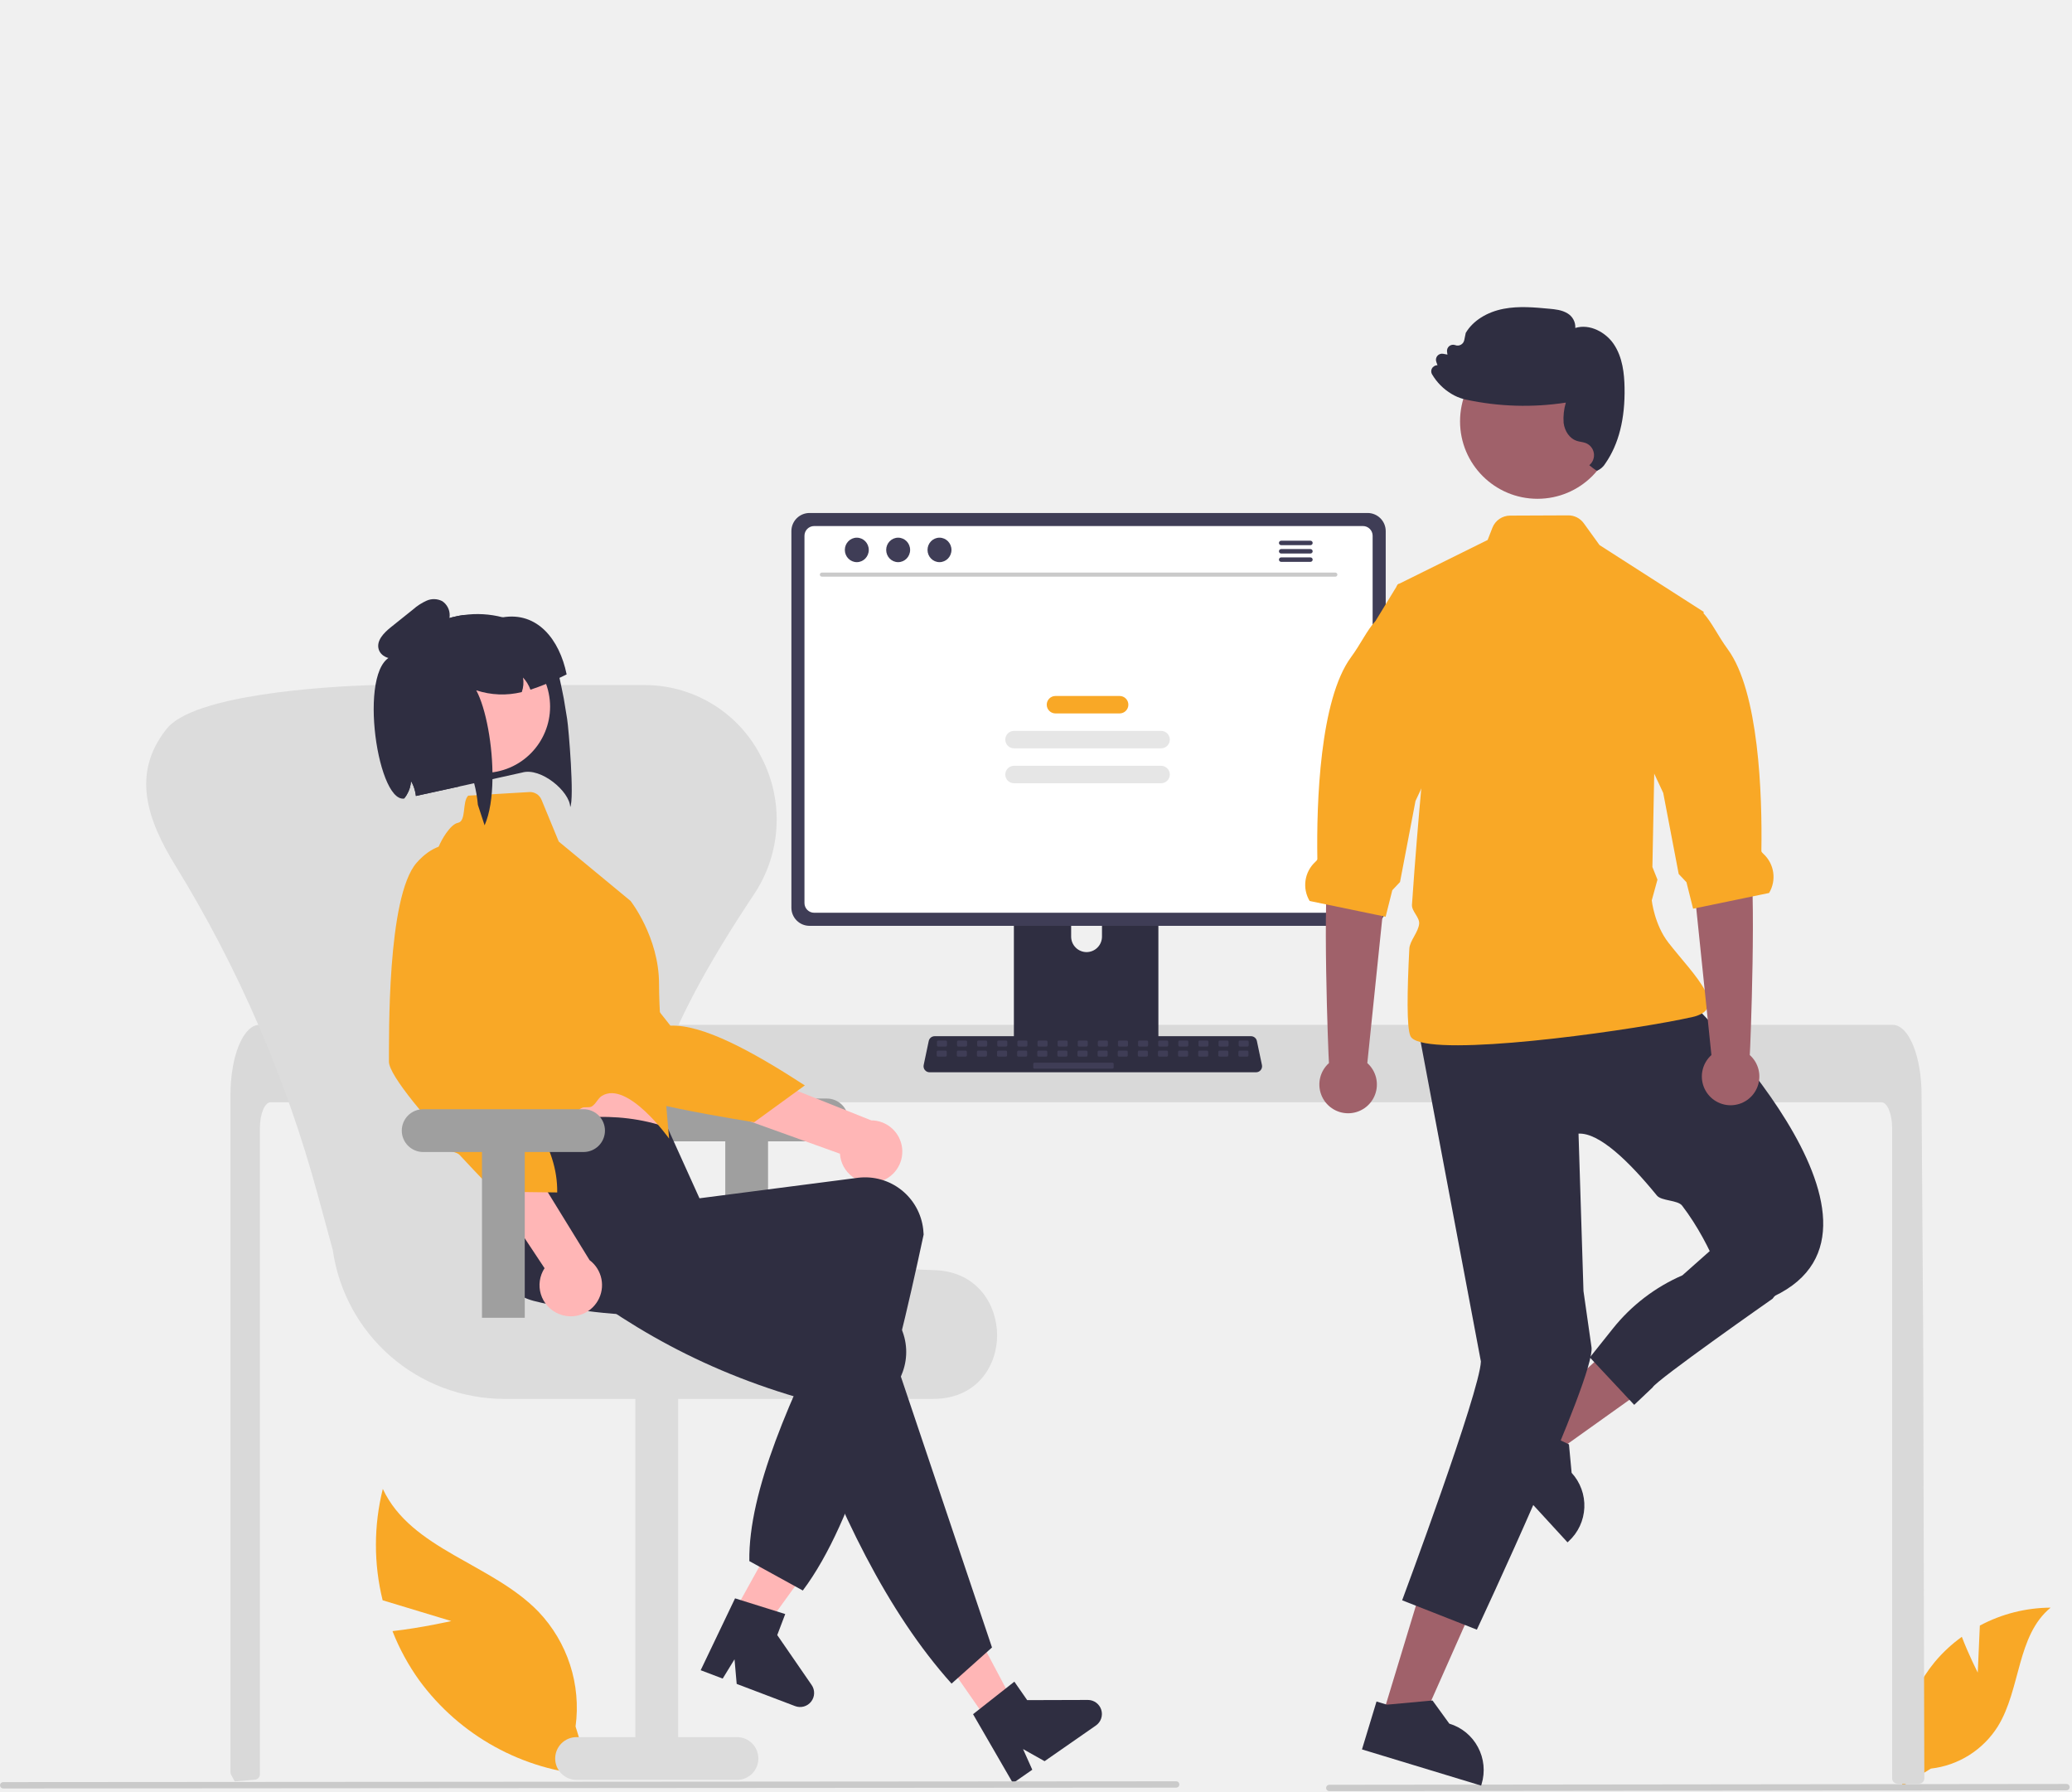
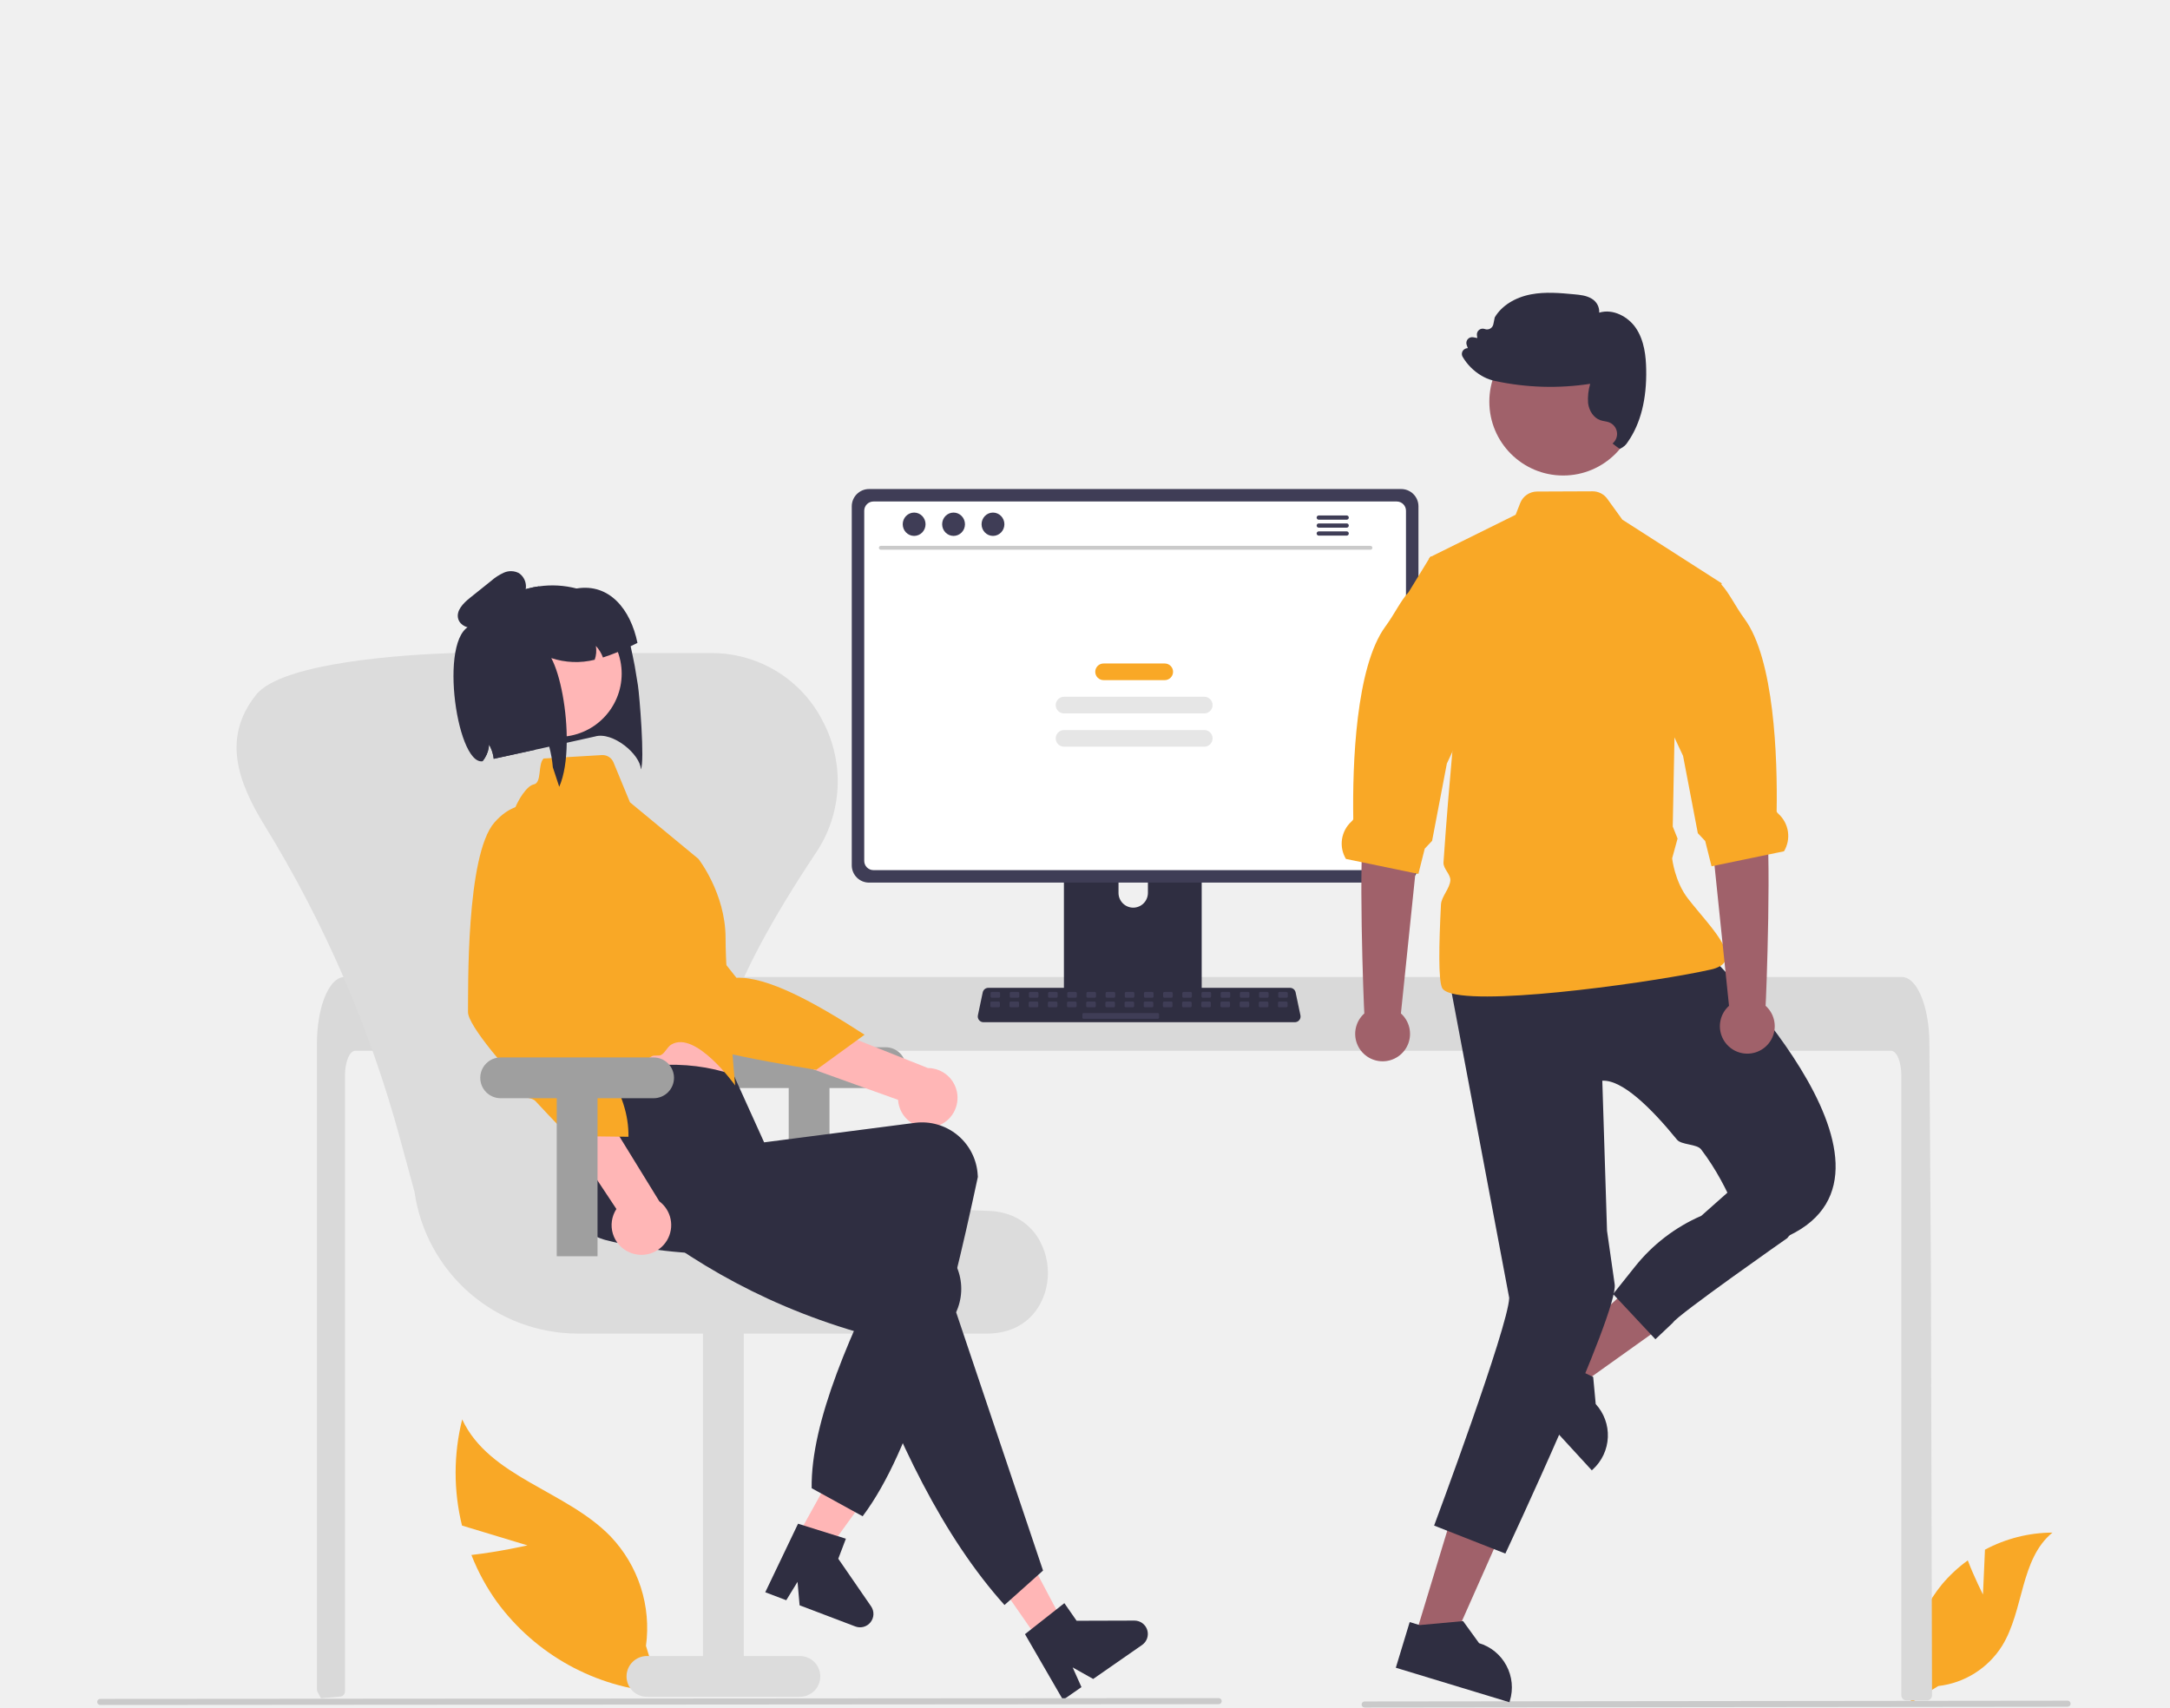
- <svg xmlns="http://www.w3.org/2000/svg" width="775" height="670" viewBox="0 0 775 670" fill="none">
+ <svg xmlns="http://www.w3.org/2000/svg" id="size" width="775px" height="610px" viewBox="0 0 775 670" fill="none">
  <g id="contact-image 1" clip-path="url(#clip0_2_2)">
-     <path id="Vector" d="M739.75 625.549L740.531 607.973C748.68 603.617 757.769 601.317 767.009 601.271C754.292 611.667 755.881 631.709 747.26 645.69C744.537 650.03 740.873 653.702 736.539 656.433C732.205 659.164 727.311 660.885 722.221 661.469L711.58 667.984C710.119 659.844 710.441 651.483 712.523 643.479C714.605 635.475 718.398 628.018 723.639 621.62C726.615 618.061 730.028 614.89 733.796 612.183C736.345 618.903 739.75 625.549 739.75 625.549Z" fill="#F9A826" />
-     <path id="Vector_2" d="M168.799 606.289L143.119 598.514C139.751 584.831 139.774 570.532 143.186 556.86C153.761 579.569 183.978 584.769 201.393 602.776C206.781 608.434 210.827 615.232 213.231 622.666C215.636 630.1 216.336 637.98 215.281 645.722L220.902 663.903C208.321 662.995 196.087 659.37 185.043 653.279C173.998 647.187 164.405 638.774 156.925 628.618C152.785 622.879 149.384 616.642 146.803 610.053C157.695 608.818 168.799 606.289 168.799 606.289Z" fill="#F9A826" />
+     <path id="leaf1" d="M739.75 625.549L740.531 607.973C748.68 603.617 757.769 601.317 767.009 601.271C754.292 611.667 755.881 631.709 747.26 645.69C744.537 650.03 740.873 653.702 736.539 656.433C732.205 659.164 727.311 660.885 722.221 661.469L711.58 667.984C710.119 659.844 710.441 651.483 712.523 643.479C714.605 635.475 718.398 628.018 723.639 621.62C726.615 618.061 730.028 614.89 733.796 612.183C736.345 618.903 739.75 625.549 739.75 625.549Z" fill="#F9A826" />
+     <path id="leaf2" d="M168.799 606.289L143.119 598.514C139.751 584.831 139.774 570.532 143.186 556.86C153.761 579.569 183.978 584.769 201.393 602.776C206.781 608.434 210.827 615.232 213.231 622.666C215.636 630.1 216.336 637.98 215.281 645.722L220.902 663.903C208.321 662.995 196.087 659.37 185.043 653.279C173.998 647.187 164.405 638.774 156.925 628.618C152.785 622.879 149.384 616.642 146.803 610.053C157.695 608.818 168.799 606.289 168.799 606.289Z" fill="#F9A826" />
    <path id="Vector_3" d="M719.767 665.11C719.763 665.642 719.551 666.152 719.176 666.53C718.991 666.715 718.771 666.861 718.529 666.961C718.287 667.06 718.028 667.111 717.767 667.11H709.727C709.464 667.111 709.203 667.06 708.96 666.96C708.717 666.859 708.496 666.712 708.31 666.526C708.124 666.34 707.977 666.119 707.877 665.876C707.777 665.633 707.726 665.373 707.727 665.11V421.97C707.727 416.61 705.927 412.26 703.717 412.25H101.227C99.007 412.26 97.216 416.61 97.207 421.97V663.62C97.205 664.117 97.019 664.596 96.684 664.963C96.35 665.331 95.891 665.561 95.397 665.61C93.776 665.77 92.156 665.91 90.546 666.04C90.507 666.04 90.466 666.05 90.427 666.05C89.546 666.13 88.666 666.19 87.787 666.26H87.776C87.317 665.43 86.876 664.58 86.427 663.73C86.282 663.441 86.207 663.123 86.207 662.8V409.36C86.207 407.88 86.266 406.39 86.367 404.92C86.509 402.901 86.76 400.892 87.117 398.9C88.806 389.61 92.626 383.32 96.966 383.3H707.967C708.6 383.304 709.226 383.437 709.806 383.69C710.659 384.067 711.43 384.607 712.077 385.28C712.954 386.192 713.704 387.218 714.306 388.33C716.446 392.1 717.977 397.72 718.517 404.26C718.517 404.32 718.526 404.38 718.526 404.44C718.666 406.06 718.737 407.71 718.727 409.36L718.867 430.79L718.957 443.57L719.227 483.67L719.327 497.91L719.767 665.11Z" fill="#D9D9D9" />
    <path id="Vector_4" d="M772.941 669.591L497.191 669.898C496.875 669.898 496.574 669.772 496.351 669.549C496.128 669.325 496.003 669.023 496.003 668.708C496.003 668.393 496.128 668.09 496.351 667.867C496.574 667.644 496.875 667.518 497.191 667.517L772.941 667.21C773.256 667.211 773.558 667.336 773.78 667.56C774.003 667.783 774.128 668.085 774.128 668.4C774.128 668.716 774.003 669.018 773.78 669.241C773.558 669.464 773.256 669.59 772.941 669.591Z" fill="#CACACA" />
    <path id="Vector_5" d="M430.668 312.261H381.83C381.139 312.262 380.477 312.538 379.989 313.027C379.501 313.516 379.227 314.179 379.228 314.87V392.02H433.277V314.87C433.277 314.527 433.21 314.188 433.078 313.871C432.947 313.555 432.755 313.267 432.513 313.025C432.271 312.783 431.983 312.59 431.667 312.459C431.35 312.328 431.011 312.261 430.668 312.261ZM406.413 356.097C404.886 356.09 403.423 355.48 402.343 354.4C401.263 353.32 400.653 351.857 400.646 350.33V341.431C400.646 339.902 401.254 338.435 402.335 337.354C403.417 336.272 404.884 335.664 406.413 335.664C407.943 335.664 409.41 336.272 410.491 337.354C411.573 338.435 412.18 339.902 412.18 341.431V350.33C412.173 351.857 411.563 353.32 410.483 354.4C409.403 355.48 407.941 356.09 406.413 356.097V356.097Z" fill="#2F2E41" />
    <path id="Vector_6" d="M511.54 191.86H302.776C300.982 191.863 299.263 192.577 297.994 193.845C296.726 195.113 296.012 196.832 296.009 198.626V339.501C296.011 341.295 296.725 343.015 297.993 344.284C299.262 345.552 300.982 346.265 302.776 346.267H511.54C513.334 346.265 515.054 345.552 516.322 344.284C517.591 343.015 518.304 341.295 518.306 339.501V198.626C518.303 196.832 517.589 195.113 516.321 193.845C515.053 192.577 513.333 191.863 511.54 191.86V191.86Z" fill="#3F3D56" />
    <path id="screen" d="M509.794 196.746H304.516C303.556 196.748 302.636 197.131 301.957 197.811C301.279 198.49 300.898 199.411 300.898 200.372V337.755C300.899 338.714 301.281 339.634 301.959 340.312C302.638 340.99 303.557 341.372 304.516 341.374H509.794C510.753 341.372 511.672 340.99 512.351 340.312C513.029 339.634 513.411 338.714 513.412 337.755V200.372C513.412 199.411 513.031 198.49 512.353 197.811C511.674 197.131 510.754 196.748 509.794 196.746V196.746Z" fill="white" />
    <path id="Vector_7" d="M379.06 389.552V396.996C379.061 397.381 379.215 397.751 379.487 398.024C379.76 398.296 380.13 398.45 380.516 398.451H431.989C432.374 398.449 432.744 398.295 433.016 398.022C433.288 397.75 433.442 397.381 433.444 396.996V389.552H379.06Z" fill="#3F3D56" />
    <path id="Vector_8" d="M469.813 401.041H347.684C347.349 401.041 347.019 400.966 346.717 400.822C346.416 400.679 346.15 400.469 345.939 400.21C345.728 399.95 345.578 399.647 345.5 399.322C345.421 398.997 345.416 398.658 345.485 398.331L347.38 389.331C347.488 388.828 347.765 388.376 348.165 388.052C348.565 387.727 349.063 387.549 349.578 387.547H467.918C468.433 387.549 468.932 387.727 469.331 388.052C469.731 388.376 470.008 388.828 470.116 389.331L472.011 398.331C472.08 398.658 472.075 398.997 471.996 399.322C471.918 399.647 471.768 399.95 471.557 400.21C471.347 400.469 471.081 400.679 470.779 400.822C470.477 400.966 470.147 401.041 469.813 401.041V401.041Z" fill="#2F2E41" />
    <path id="Vector_9" d="M353.719 389.168H350.934C350.664 389.168 350.446 389.386 350.446 389.656V390.937C350.446 391.206 350.664 391.425 350.934 391.425H353.719C353.989 391.425 354.207 391.206 354.207 390.937V389.656C354.207 389.386 353.989 389.168 353.719 389.168Z" fill="#3F3D56" />
    <path id="Vector_10" d="M361.242 389.168H358.457C358.187 389.168 357.969 389.386 357.969 389.656V390.937C357.969 391.206 358.187 391.425 358.457 391.425H361.242C361.511 391.425 361.73 391.206 361.73 390.937V389.656C361.73 389.386 361.511 389.168 361.242 389.168Z" fill="#3F3D56" />
    <path id="Vector_11" d="M368.765 389.168H365.98C365.71 389.168 365.491 389.386 365.491 389.656V390.937C365.491 391.206 365.71 391.425 365.98 391.425H368.765C369.034 391.425 369.253 391.206 369.253 390.937V389.656C369.253 389.386 369.034 389.168 368.765 389.168Z" fill="#3F3D56" />
    <path id="Vector_12" d="M376.288 389.168H373.503C373.233 389.168 373.014 389.386 373.014 389.656V390.937C373.014 391.206 373.233 391.425 373.503 391.425H376.288C376.557 391.425 376.776 391.206 376.776 390.937V389.656C376.776 389.386 376.557 389.168 376.288 389.168Z" fill="#3F3D56" />
    <path id="Vector_13" d="M383.811 389.168H381.025C380.756 389.168 380.537 389.386 380.537 389.656V390.937C380.537 391.206 380.756 391.425 381.025 391.425H383.811C384.08 391.425 384.299 391.206 384.299 390.937V389.656C384.299 389.386 384.08 389.168 383.811 389.168Z" fill="#3F3D56" />
    <path id="Vector_14" d="M391.333 389.168H388.548C388.279 389.168 388.06 389.386 388.06 389.656V390.937C388.06 391.206 388.279 391.425 388.548 391.425H391.333C391.603 391.425 391.822 391.206 391.822 390.937V389.656C391.822 389.386 391.603 389.168 391.333 389.168Z" fill="#3F3D56" />
    <path id="Vector_15" d="M398.856 389.168H396.071C395.802 389.168 395.583 389.386 395.583 389.656V390.937C395.583 391.206 395.802 391.425 396.071 391.425H398.856C399.126 391.425 399.345 391.206 399.345 390.937V389.656C399.345 389.386 399.126 389.168 398.856 389.168Z" fill="#3F3D56" />
    <path id="Vector_16" d="M406.379 389.168H403.594C403.325 389.168 403.106 389.386 403.106 389.656V390.937C403.106 391.206 403.325 391.425 403.594 391.425H406.379C406.649 391.425 406.867 391.206 406.867 390.937V389.656C406.867 389.386 406.649 389.168 406.379 389.168Z" fill="#3F3D56" />
    <path id="Vector_17" d="M413.902 389.168H411.117C410.847 389.168 410.629 389.386 410.629 389.656V390.937C410.629 391.206 410.847 391.425 411.117 391.425H413.902C414.172 391.425 414.39 391.206 414.39 390.937V389.656C414.39 389.386 414.172 389.168 413.902 389.168Z" fill="#3F3D56" />
    <path id="Vector_18" d="M421.425 389.168H418.64C418.37 389.168 418.152 389.386 418.152 389.656V390.937C418.152 391.206 418.37 391.425 418.64 391.425H421.425C421.695 391.425 421.913 391.206 421.913 390.937V389.656C421.913 389.386 421.695 389.168 421.425 389.168Z" fill="#3F3D56" />
    <path id="Vector_19" d="M428.948 389.168H426.163C425.893 389.168 425.675 389.386 425.675 389.656V390.937C425.675 391.206 425.893 391.425 426.163 391.425H428.948C429.218 391.425 429.436 391.206 429.436 390.937V389.656C429.436 389.386 429.218 389.168 428.948 389.168Z" fill="#3F3D56" />
    <path id="Vector_20" d="M436.471 389.168H433.686C433.416 389.168 433.198 389.386 433.198 389.656V390.937C433.198 391.206 433.416 391.425 433.686 391.425H436.471C436.74 391.425 436.959 391.206 436.959 390.937V389.656C436.959 389.386 436.74 389.168 436.471 389.168Z" fill="#3F3D56" />
    <path id="Vector_21" d="M443.994 389.168H441.209C440.939 389.168 440.721 389.386 440.721 389.656V390.937C440.721 391.206 440.939 391.425 441.209 391.425H443.994C444.263 391.425 444.482 391.206 444.482 390.937V389.656C444.482 389.386 444.263 389.168 443.994 389.168Z" fill="#3F3D56" />
    <path id="Vector_22" d="M451.517 389.168H448.732C448.462 389.168 448.243 389.386 448.243 389.656V390.937C448.243 391.206 448.462 391.425 448.732 391.425H451.517C451.786 391.425 452.005 391.206 452.005 390.937V389.656C452.005 389.386 451.786 389.168 451.517 389.168Z" fill="#3F3D56" />
    <path id="Vector_23" d="M459.04 389.168H456.255C455.985 389.168 455.766 389.386 455.766 389.656V390.937C455.766 391.206 455.985 391.425 456.255 391.425H459.04C459.309 391.425 459.528 391.206 459.528 390.937V389.656C459.528 389.386 459.309 389.168 459.04 389.168Z" fill="#3F3D56" />
    <path id="Vector_24" d="M466.562 389.168H463.777C463.508 389.168 463.289 389.386 463.289 389.656V390.937C463.289 391.206 463.508 391.425 463.777 391.425H466.562C466.832 391.425 467.051 391.206 467.051 390.937V389.656C467.051 389.386 466.832 389.168 466.562 389.168Z" fill="#3F3D56" />
    <path id="Vector_25" d="M353.63 392.929H350.845C350.575 392.929 350.357 393.148 350.357 393.418V394.698C350.357 394.968 350.575 395.186 350.845 395.186H353.63C353.9 395.186 354.118 394.968 354.118 394.698V393.418C354.118 393.148 353.9 392.929 353.63 392.929Z" fill="#3F3D56" />
    <path id="Vector_26" d="M361.153 392.929H358.368C358.098 392.929 357.88 393.148 357.88 393.418V394.698C357.88 394.968 358.098 395.186 358.368 395.186H361.153C361.423 395.186 361.641 394.968 361.641 394.698V393.418C361.641 393.148 361.423 392.929 361.153 392.929Z" fill="#3F3D56" />
    <path id="Vector_27" d="M368.676 392.929H365.891C365.621 392.929 365.403 393.148 365.403 393.418V394.698C365.403 394.968 365.621 395.186 365.891 395.186H368.676C368.945 395.186 369.164 394.968 369.164 394.698V393.418C369.164 393.148 368.945 392.929 368.676 392.929Z" fill="#3F3D56" />
    <path id="Vector_28" d="M376.199 392.929H373.414C373.144 392.929 372.925 393.148 372.925 393.418V394.698C372.925 394.968 373.144 395.186 373.414 395.186H376.199C376.468 395.186 376.687 394.968 376.687 394.698V393.418C376.687 393.148 376.468 392.929 376.199 392.929Z" fill="#3F3D56" />
    <path id="Vector_29" d="M383.722 392.929H380.937C380.667 392.929 380.448 393.148 380.448 393.418V394.698C380.448 394.968 380.667 395.186 380.937 395.186H383.722C383.991 395.186 384.21 394.968 384.21 394.698V393.418C384.21 393.148 383.991 392.929 383.722 392.929Z" fill="#3F3D56" />
    <path id="Vector_30" d="M391.245 392.929H388.459C388.19 392.929 387.971 393.148 387.971 393.418V394.698C387.971 394.968 388.19 395.186 388.459 395.186H391.245C391.514 395.186 391.733 394.968 391.733 394.698V393.418C391.733 393.148 391.514 392.929 391.245 392.929Z" fill="#3F3D56" />
    <path id="Vector_31" d="M398.767 392.929H395.982C395.713 392.929 395.494 393.148 395.494 393.418V394.698C395.494 394.968 395.713 395.186 395.982 395.186H398.767C399.037 395.186 399.256 394.968 399.256 394.698V393.418C399.256 393.148 399.037 392.929 398.767 392.929Z" fill="#3F3D56" />
    <path id="Vector_32" d="M406.29 392.929H403.505C403.236 392.929 403.017 393.148 403.017 393.418V394.698C403.017 394.968 403.236 395.186 403.505 395.186H406.29C406.56 395.186 406.779 394.968 406.779 394.698V393.418C406.779 393.148 406.56 392.929 406.29 392.929Z" fill="#3F3D56" />
    <path id="Vector_33" d="M413.813 392.929H411.028C410.759 392.929 410.54 393.148 410.54 393.418V394.698C410.54 394.968 410.759 395.186 411.028 395.186H413.813C414.083 395.186 414.301 394.968 414.301 394.698V393.418C414.301 393.148 414.083 392.929 413.813 392.929Z" fill="#3F3D56" />
    <path id="Vector_34" d="M421.336 392.929H418.551C418.281 392.929 418.063 393.148 418.063 393.418V394.698C418.063 394.968 418.281 395.186 418.551 395.186H421.336C421.606 395.186 421.824 394.968 421.824 394.698V393.418C421.824 393.148 421.606 392.929 421.336 392.929Z" fill="#3F3D56" />
    <path id="Vector_35" d="M428.859 392.929H426.074C425.804 392.929 425.586 393.148 425.586 393.418V394.698C425.586 394.968 425.804 395.186 426.074 395.186H428.859C429.129 395.186 429.347 394.968 429.347 394.698V393.418C429.347 393.148 429.129 392.929 428.859 392.929Z" fill="#3F3D56" />
    <path id="Vector_36" d="M436.382 392.929H433.597C433.327 392.929 433.109 393.148 433.109 393.418V394.698C433.109 394.968 433.327 395.186 433.597 395.186H436.382C436.652 395.186 436.87 394.968 436.87 394.698V393.418C436.87 393.148 436.652 392.929 436.382 392.929Z" fill="#3F3D56" />
    <path id="Vector_37" d="M443.905 392.929H441.12C440.85 392.929 440.632 393.148 440.632 393.418V394.698C440.632 394.968 440.85 395.186 441.12 395.186H443.905C444.174 395.186 444.393 394.968 444.393 394.698V393.418C444.393 393.148 444.174 392.929 443.905 392.929Z" fill="#3F3D56" />
    <path id="Vector_38" d="M451.428 392.929H448.643C448.373 392.929 448.155 393.148 448.155 393.418V394.698C448.155 394.968 448.373 395.186 448.643 395.186H451.428C451.697 395.186 451.916 394.968 451.916 394.698V393.418C451.916 393.148 451.697 392.929 451.428 392.929Z" fill="#3F3D56" />
    <path id="Vector_39" d="M458.951 392.929H456.166C455.896 392.929 455.677 393.148 455.677 393.418V394.698C455.677 394.968 455.896 395.186 456.166 395.186H458.951C459.22 395.186 459.439 394.968 459.439 394.698V393.418C459.439 393.148 459.22 392.929 458.951 392.929Z" fill="#3F3D56" />
    <path id="Vector_40" d="M466.474 392.929H463.689C463.419 392.929 463.2 393.148 463.2 393.418V394.698C463.2 394.968 463.419 395.186 463.689 395.186H466.474C466.743 395.186 466.962 394.968 466.962 394.698V393.418C466.962 393.148 466.743 392.929 466.474 392.929Z" fill="#3F3D56" />
    <path id="Vector_41" d="M416.07 397.443H386.955C386.685 397.443 386.467 397.662 386.467 397.931V399.212C386.467 399.481 386.685 399.7 386.955 399.7H416.07C416.34 399.7 416.558 399.481 416.558 399.212V397.931C416.558 397.662 416.34 397.443 416.07 397.443Z" fill="#3F3D56" />
    <path id="Vector_42" d="M499.478 215.675H307.401C307.201 215.671 307.011 215.589 306.871 215.446C306.731 215.303 306.653 215.111 306.653 214.912C306.653 214.712 306.731 214.52 306.871 214.377C307.011 214.234 307.201 214.152 307.401 214.148H499.478C499.678 214.152 499.868 214.234 500.008 214.377C500.148 214.52 500.226 214.712 500.226 214.912C500.226 215.111 500.148 215.303 500.008 215.446C499.868 215.589 499.678 215.671 499.478 215.675V215.675Z" fill="#CACACA" />
    <path id="Vector_43" d="M320.476 210.248C322.948 210.248 324.952 208.199 324.952 205.672C324.952 203.144 322.948 201.095 320.476 201.095C318.004 201.095 315.999 203.144 315.999 205.672C315.999 208.199 318.004 210.248 320.476 210.248Z" fill="#3F3D56" />
    <path id="Vector_44" d="M335.94 210.248C338.412 210.248 340.416 208.199 340.416 205.672C340.416 203.144 338.412 201.095 335.94 201.095C333.468 201.095 331.464 203.144 331.464 205.672C331.464 208.199 333.468 210.248 335.94 210.248Z" fill="#3F3D56" />
    <path id="Vector_45" d="M351.404 210.248C353.876 210.248 355.881 208.199 355.881 205.672C355.881 203.144 353.876 201.095 351.404 201.095C348.932 201.095 346.928 203.144 346.928 205.672C346.928 208.199 348.932 210.248 351.404 210.248Z" fill="#3F3D56" />
    <path id="Vector_46" d="M490.168 202.23H479.183C478.965 202.234 478.758 202.323 478.605 202.479C478.453 202.634 478.367 202.844 478.367 203.061C478.367 203.279 478.453 203.488 478.605 203.644C478.758 203.799 478.965 203.889 479.183 203.893H490.168C490.385 203.889 490.593 203.799 490.745 203.644C490.898 203.488 490.983 203.279 490.983 203.061C490.983 202.844 490.898 202.634 490.745 202.479C490.593 202.323 490.385 202.234 490.168 202.23V202.23Z" fill="#3F3D56" />
    <path id="Vector_47" d="M490.168 205.352H479.183C478.965 205.356 478.758 205.446 478.605 205.601C478.453 205.757 478.367 205.966 478.367 206.183C478.367 206.401 478.453 206.61 478.605 206.766C478.758 206.921 478.965 207.011 479.183 207.015H490.168C490.385 207.011 490.593 206.921 490.745 206.766C490.898 206.61 490.983 206.401 490.983 206.183C490.983 205.966 490.898 205.757 490.745 205.601C490.593 205.446 490.385 205.356 490.168 205.352V205.352Z" fill="#3F3D56" />
    <path id="Vector_48" d="M490.168 208.47H479.183C478.965 208.474 478.758 208.564 478.605 208.719C478.453 208.875 478.367 209.084 478.367 209.301C478.367 209.519 478.453 209.728 478.605 209.884C478.758 210.039 478.965 210.129 479.183 210.133H490.168C490.385 210.129 490.593 210.039 490.745 209.884C490.898 209.728 490.983 209.519 490.983 209.301C490.983 209.084 490.898 208.875 490.745 208.719C490.593 208.564 490.385 208.474 490.168 208.47V208.47Z" fill="#3F3D56" />
    <path id="color" d="M418.783 260.3H394.782C392.979 260.3 391.518 261.761 391.518 263.564V263.564C391.518 265.367 392.979 266.828 394.782 266.828H418.783C420.586 266.828 422.047 265.367 422.047 263.564V263.564C422.047 261.761 420.586 260.3 418.783 260.3Z" fill="#F9A826" />
    <path id="color2" d="M434.288 273.356H379.277C377.474 273.356 376.013 274.818 376.013 276.621V276.621C376.013 278.423 377.474 279.885 379.277 279.885H434.288C436.091 279.885 437.552 278.423 437.552 276.621V276.621C437.552 274.818 436.091 273.356 434.288 273.356Z" fill="#E6E6E6" />
    <path id="Vector_49" d="M434.288 286.413H379.277C377.474 286.413 376.013 287.874 376.013 289.677C376.013 291.48 377.474 292.941 379.277 292.941H434.288C436.091 292.941 437.552 291.48 437.552 289.677C437.552 287.874 436.091 286.413 434.288 286.413Z" fill="#E6E6E6" />
    <path id="Vector_50" d="M309.277 410.86H249.277C247.155 410.86 245.12 411.703 243.62 413.203C242.119 414.703 241.277 416.738 241.277 418.86C241.277 420.982 242.119 423.017 243.62 424.517C245.12 426.017 247.155 426.86 249.277 426.86H271.277V488.86H287.277V426.86H309.277C311.398 426.86 313.433 426.017 314.933 424.517C316.434 423.017 317.277 420.982 317.277 418.86C317.277 416.738 316.434 414.703 314.933 413.203C313.433 411.703 311.398 410.86 309.277 410.86Z" fill="#9F9F9F" />
    <path id="Vector_51" d="M348.878 523.197H188.395C172.837 523.14 157.818 517.488 146.083 507.273C134.348 497.058 126.679 482.963 124.478 467.561L118.797 446.665C107.04 403.365 89.13 361.976 65.616 323.762C54.869 306.309 49.337 289.414 61.901 273.147C62.008 273.009 62.114 272.872 62.217 272.737C72.294 259.621 122.451 256.782 138.802 256.23C139.448 256.208 140.097 256.197 140.748 256.197H240.567C241.218 256.197 241.866 256.208 242.511 256.23C251.326 256.487 259.906 259.125 267.343 263.865C274.779 268.604 280.793 275.269 284.748 283.151C288.967 291.198 290.93 300.237 290.427 309.309C289.924 318.382 286.975 327.149 281.892 334.68C246.828 387.351 236.093 420.378 247.084 441.765C257.715 462.453 290.304 473.03 349.642 475.05C365.589 475.593 372.907 488.01 372.958 499.317C373.008 510.332 365.972 522.493 350.405 523.165C349.9 523.186 349.39 523.197 348.878 523.197Z" fill="#DCDCDC" />
    <path id="Vector_52" d="M215.657 665.697H275.657C277.779 665.697 279.814 664.854 281.314 663.354C282.814 661.853 283.657 659.819 283.657 657.697C283.657 655.575 282.814 653.54 281.314 652.04C279.814 650.54 277.779 649.697 275.657 649.697H253.657V514.697H237.657V649.697H215.657C213.535 649.697 211.501 650.54 210 652.04C208.5 653.54 207.657 655.575 207.657 657.697C207.657 659.819 208.5 661.853 210 663.354C211.501 664.854 213.535 665.697 215.657 665.697Z" fill="#DCDCDC" />
    <path id="Vector_53" d="M210.865 261.208L212.123 268.851C212.718 272.557 214.873 298.737 213.277 301.86C213.136 296.028 202.277 286.86 195.24 288.953L184.198 291.407L177.345 292.932L171.766 294.155L155.557 297.696C155.529 297.508 155.509 297.308 155.48 297.12C155.442 296.883 155.404 296.645 155.356 296.41C155.054 294.89 154.503 293.43 153.726 292.089C153.644 293.885 153.114 295.633 152.184 297.172C152.158 297.212 152.136 297.254 152.118 297.297C151.83 297.763 151.512 298.21 151.167 298.635C151.151 298.646 151.136 298.66 151.124 298.675C151.124 298.675 147.793 245.585 148.142 245.095C148.397 244.746 148.655 244.408 148.924 244.077C149.191 243.737 149.45 243.408 149.729 243.076C149.765 243.044 149.795 243.007 149.819 242.965C150.6 242.041 151.428 241.156 152.298 240.315C152.554 240.068 152.819 239.82 153.085 239.572C157.14 235.82 161.985 233.025 167.263 231.393C167.859 231.21 168.478 231.043 169.107 230.873C169.728 230.716 170.36 230.566 170.997 230.435L171.213 230.391C171.516 230.329 171.832 230.275 172.138 230.222C172.522 230.154 172.908 230.095 173.286 230.049C178.197 229.341 183.2 229.623 188.001 230.876C188.01 230.874 188.012 230.884 188.022 230.882C192.03 231.929 195.839 233.625 199.298 235.903C205.281 239.854 207.61 246.298 209.264 253.533C209.844 256.017 210.332 258.602 210.865 261.208Z" fill="#2F2E41" />
    <path id="Vector_54" d="M269.963 611.271L280.299 616.886L307.661 579.054L292.405 570.768L269.963 611.271Z" fill="#FFB6B6" />
    <path id="Vector_55" d="M274.938 597.791L293.702 603.667L290.716 611.527L303.583 630.202C304.218 631.124 304.542 632.226 304.508 633.345C304.473 634.465 304.082 635.544 303.39 636.425C302.699 637.307 301.744 637.944 300.665 638.244C299.585 638.544 298.439 638.491 297.392 638.093L275.548 629.794L274.737 620.588L270.312 627.805L262.077 624.676L274.938 597.791Z" fill="#2F2E41" />
    <path id="Vector_56" d="M328.51 442.06C326.86 442.462 325.142 442.497 323.477 442.163C321.812 441.829 320.241 441.134 318.874 440.127C317.507 439.12 316.377 437.826 315.564 436.335C314.752 434.844 314.276 433.193 314.17 431.498L226.008 399.782L242.188 385.702L325.866 419.019C328.724 419.03 331.48 420.09 333.61 421.997C335.739 423.903 337.096 426.525 337.422 429.365C337.748 432.206 337.02 435.066 335.378 437.406C333.735 439.746 331.291 441.402 328.51 442.06V442.06Z" fill="#FFB6B6" />
    <path id="Vector_57" d="M201.38 321.209C201.38 321.209 186.532 321.537 185.211 338.488C183.891 355.44 216.29 397.37 221.31 404.285C226.33 411.199 282.087 419.71 282.087 419.71L301.041 405.95C281.125 393.045 262.949 383.15 250.751 383.595L201.38 321.209Z" fill="#F9A826" />
    <path id="Vector_58" d="M183.169 396.007L186.787 411.553C186.787 411.553 186.823 425.888 189.362 428.531C191.883 431.162 247.317 425.88 247.317 425.88C247.317 425.88 241.44 402.78 241.518 385.301L183.169 396.007Z" fill="#FFB6B6" />
    <path id="Vector_59" d="M300.277 594.86L280.277 583.86C279.896 557.835 295.55 522.617 314.116 485.728C272.593 492.869 233.42 495.157 199.537 486.518C193.974 485.049 189.213 481.45 186.282 476.499C183.352 471.549 182.486 465.643 183.874 460.06C184.006 459.512 184.158 458.969 184.332 458.433C188.387 446.06 179.294 438.305 187.657 424.697C209.654 417.185 230.549 415.063 249.657 421.697L261.63 448.168L320.972 440.489C323.839 440.146 326.746 440.374 329.524 441.16C332.303 441.946 334.898 443.274 337.161 445.067C339.424 446.861 341.31 449.084 342.709 451.61C344.109 454.136 344.995 456.913 345.316 459.783C345.396 460.427 345.448 461.074 345.472 461.723C333.473 517.976 320.018 568.592 300.277 594.86Z" fill="#2F2E41" />
    <path id="Vector_60" d="M185.917 288.58C199.339 285.833 207.993 272.727 205.246 259.305C202.5 245.884 189.394 237.23 175.972 239.976C162.551 242.723 153.897 255.829 156.643 269.251C159.39 282.672 172.496 291.326 185.917 288.58Z" fill="#FFB6B6" />
    <path id="Vector_61" d="M175.114 297.584L197.975 296.234C198.939 296.177 199.897 296.423 200.715 296.936C201.533 297.449 202.17 298.205 202.539 299.097L208.999 314.759L235.849 336.951C235.849 336.951 246.48 350.479 246.505 367.95C246.53 385.421 250.277 425.86 250.277 425.86C250.277 425.86 234.762 404.021 225.185 409.83C223.556 410.818 222.983 412.839 221.277 413.86C220.425 414.369 218.459 413.874 217.599 414.385C204.403 422.218 190.641 429.871 189.355 428.529C186.831 425.894 183.768 412.432 183.768 412.432L162.842 335.544C161.707 331.499 161.482 327.253 162.182 323.11C162.882 318.967 164.49 315.031 166.891 311.583C168.353 309.524 169.885 307.993 171.308 307.74C174.504 307.059 172.804 299.896 175.114 297.584Z" fill="#F9A826" />
    <path id="Vector_62" d="M369.583 643.84L379.233 637.131L357.372 595.887L343.13 605.789L369.583 643.84Z" fill="#FFB6B6" />
    <path id="Vector_63" d="M371.042 616.166L355.918 629.684C331.87 602.889 313.691 565.309 298.285 522.632C257.919 510.809 227.478 491.743 200.903 469.105C191.887 461.477 185.129 451.677 192.818 442.384C193.177 441.95 193.553 441.529 193.944 441.124C203.022 431.794 226.045 433.572 239.529 425.024L269.65 457.22L267.755 465.852L324.333 485.017C327.055 485.971 329.561 487.455 331.707 489.382C333.853 491.31 335.596 493.643 336.836 496.248C338.076 498.852 338.788 501.677 338.931 504.558C339.073 507.439 338.644 510.32 337.668 513.034C337.456 513.648 337.218 514.251 336.955 514.845L371.042 616.166Z" fill="#2F2E41" />
    <path id="Vector_64" d="M363.957 641.12L379.404 628.955L384.204 635.86L406.882 635.791C408.002 635.787 409.094 636.142 409.998 636.803C410.903 637.464 411.572 638.397 411.909 639.465C412.245 640.533 412.232 641.681 411.87 642.741C411.508 643.801 410.816 644.718 409.897 645.357L390.71 658.694L382.655 654.163L386.111 661.891L378.877 666.92L363.957 641.12Z" fill="#2F2E41" />
    <path id="Vector_65" d="M208.872 491.353C207.309 490.689 205.911 489.691 204.775 488.429C203.64 487.167 202.795 485.671 202.3 484.046C201.805 482.422 201.672 480.709 201.911 479.028C202.15 477.347 202.754 475.739 203.682 474.316L151.928 396.215L173.314 394.589L220.516 471.296C222.802 473.012 224.379 475.508 224.948 478.31C225.517 481.111 225.038 484.024 223.603 486.496C222.168 488.968 219.875 490.828 217.16 491.723C214.445 492.619 211.496 492.487 208.872 491.353Z" fill="#FFB6B6" />
    <path id="Vector_66" d="M179.115 318.491C179.115 318.491 167.012 309.883 155.826 322.689C144.641 335.495 145.575 388.475 145.47 397.019C145.437 399.695 149.3 405.468 154.623 412.136C157.012 415.129 159.696 418.304 162.454 421.459C164.049 423.285 162.674 427.085 164.277 428.86C165.87 430.625 170.441 430.365 171.956 432.003C179.15 439.778 184.995 445.697 184.995 445.697L208.415 445.985C208.679 428.575 196.757 413.034 181.439 398.014L179.115 318.491Z" fill="#F9A826" />
    <path id="Vector_67" d="M211.947 252.229C211.03 252.682 210.139 253.119 209.264 253.533C205.754 255.258 202.127 256.734 198.409 257.949C197.79 256.266 196.847 254.722 195.632 253.403C195.943 255.224 195.784 257.094 195.171 258.836C189.544 260.23 183.637 260.001 178.134 258.178C181.732 264.842 184.392 278.884 184.198 291.407C184.114 298.028 183.217 304.224 181.26 308.676L178.745 301.025C178.512 298.292 178.044 295.584 177.345 292.932C175.658 285.489 174.084 290.465 171.766 294.155L155.557 297.696C155.529 297.508 155.509 297.308 155.48 297.12C155.442 296.883 155.404 296.645 155.356 296.41C155.054 294.89 154.503 293.43 153.726 292.089C153.644 293.886 153.114 295.633 152.184 297.172C152.158 297.212 152.136 297.254 152.118 297.297C151.83 297.763 151.512 298.21 151.167 298.635C151.151 298.646 151.136 298.66 151.124 298.675C140.659 300.075 133.323 246.109 148.144 245.105C148.575 245.075 148.657 244.418 148.924 244.077C149.191 243.737 149.45 243.408 149.729 243.076C149.765 243.044 149.795 243.007 149.819 242.965C150.611 242.048 151.431 241.166 152.298 240.315C152.554 240.068 152.82 239.82 153.085 239.572C157.153 235.838 161.995 233.049 167.265 231.403C167.861 231.22 168.478 231.043 169.107 230.873C169.728 230.716 170.36 230.566 170.997 230.435L171.213 230.391C171.516 230.329 171.832 230.275 172.138 230.223C172.522 230.154 172.908 230.096 173.286 230.049C174.707 230.765 175.922 231.829 176.818 233.143L187.174 231.025C187.448 230.968 187.724 230.922 188.003 230.886L188.022 230.882C200.951 228.716 209.263 239.11 211.947 252.229Z" fill="#2F2E41" />
    <path id="Vector_68" d="M155.508 242.688C153.291 244.288 150.958 245.937 148.252 246.333C145.547 246.73 142.379 245.422 141.63 242.792C140.715 239.576 143.619 236.648 146.229 234.558L154.505 227.931C156.02 226.587 157.731 225.481 159.579 224.651C160.507 224.242 161.515 224.048 162.528 224.082C163.541 224.115 164.534 224.377 165.433 224.846C166.322 225.447 167.043 226.265 167.527 227.223C168.011 228.181 168.241 229.247 168.196 230.32C168.078 232.469 167.369 234.544 166.146 236.316C164.61 238.71 162.605 240.769 160.252 242.369C157.899 243.968 155.247 245.075 152.455 245.622" fill="#2F2E41" />
    <path id="Vector_69" d="M218.277 414.86H158.277C156.155 414.86 154.12 415.703 152.62 417.203C151.119 418.703 150.277 420.738 150.277 422.86C150.277 424.982 151.119 427.017 152.62 428.517C154.12 430.017 156.155 430.86 158.277 430.86H180.277V492.86H196.277V430.86H218.277C220.398 430.86 222.433 430.017 223.933 428.517C225.434 427.017 226.277 424.982 226.277 422.86C226.277 420.738 225.434 418.703 223.933 417.203C222.433 415.703 220.398 414.86 218.277 414.86Z" fill="#9F9F9F" />
    <path id="Vector_70" d="M439.941 668.591L1.191 668.898C0.875 668.898 0.574 668.772 0.351 668.549C0.128 668.325 0.003 668.023 0.003 667.708C0.003 667.393 0.128 667.09 0.351 666.867C0.574 666.644 0.875 666.518 1.191 666.517L439.941 666.21C440.256 666.211 440.558 666.336 440.78 666.56C441.003 666.783 441.128 667.085 441.128 667.4C441.128 667.716 441.003 668.018 440.78 668.241C440.558 668.464 440.256 668.59 439.941 668.591Z" fill="#CACACA" />
    <path id="Vector_71" d="M567.621 535.776L577.388 546.42L623.092 513.812L608.676 498.102L567.621 535.776Z" fill="#A0616A" />
    <path id="Vector_72" d="M587.837 550.84V550.83L586.846 540.2L586.397 539.99L583.767 538.74L571.357 532.87L571.096 532.59L568.607 529.87L554.817 542.53L573.497 562.89L586.307 576.85L586.737 576.45C588.492 574.842 589.913 572.903 590.919 570.745C591.924 568.587 592.494 566.252 592.596 563.873C592.699 561.494 592.331 559.119 591.514 556.883C590.697 554.646 589.448 552.593 587.837 550.84H587.837Z" fill="#2F2E41" />
    <path id="Vector_73" d="M517.018 641.96L530.84 646.159L553.614 594.841L533.213 588.644L517.018 641.96Z" fill="#A0616A" />
    <path id="Vector_74" d="M552.807 653.45C551.692 651.346 550.171 649.484 548.33 647.973C546.49 646.462 544.368 645.333 542.087 644.65L535.817 636L535.327 636.04L518.757 637.56L518.387 637.45L514.867 636.38L509.427 654.29L553.997 667.83L554.167 667.26C554.862 664.982 555.1 662.589 554.866 660.219C554.633 657.849 553.933 655.548 552.807 653.45V653.45Z" fill="#2F2E41" />
    <path id="Path 17" d="M630.997 373.267C630.997 373.267 719.249 458.475 663.458 484.85H646.214C646.214 484.85 641.032 466.439 629.168 450.914C627.539 448.782 621.436 449.215 619.741 447.137C609.392 434.45 598.172 423.554 590.423 423.987L592.277 482.86L595.277 503.86C596.852 514.716 552.394 609.503 552.394 609.503L524.451 598.521C524.451 598.521 553.564 520.45 553.905 509.194L530.575 385.44L630.997 373.267Z" fill="#2F2E41" />
    <path id="Vector_75" d="M638.357 377.47C637.907 378.112 637.319 378.645 636.637 379.03C635.512 379.666 634.293 380.118 633.027 380.37C613.157 384.88 548.247 394.23 531.397 389.77C529.327 389.23 527.977 388.47 527.537 387.47C526.127 384.31 526.307 370.96 527.137 354.84C527.287 351.82 530.617 348.55 530.817 345.39C530.957 343.02 527.967 340.79 528.127 338.38C529.227 322.08 530.647 305.47 531.597 294.97C532.197 288.22 532.607 284 532.607 284L522.357 219.37L522.837 218.58L523.377 218.31L556.427 201.95L558.227 197.35C558.748 196.026 559.655 194.888 560.83 194.084C562.004 193.28 563.393 192.847 564.817 192.84L586.587 192.75C587.716 192.744 588.831 193.007 589.838 193.519C590.845 194.03 591.715 194.774 592.377 195.69L598.277 203.86L637.277 228.86L637.127 229.32L618.827 285.01L618.737 289.35V289.36L618.057 324.26L619.947 328.99L617.817 336.75C617.817 336.75 618.797 345.82 624.047 352.56C628.807 358.68 634.867 365.06 637.607 370.24V370.25C639.127 373.11 639.637 375.59 638.357 377.47Z" fill="#F9A826" />
    <path id="Path 18" d="M667.695 479.788L662.978 485.748C662.978 485.748 619.595 516.1 618.105 518.936L611.249 525.424L594.659 507.691L603.286 496.878C610.19 488.224 619.11 481.395 629.266 476.988V476.988L642.487 465.258L667.695 479.788Z" fill="#2F2E41" />
    <path id="Vector_76" d="M640.129 394.601L632.229 318.13L630.143 286.658L652.256 282.659C652.256 282.659 651.38 305.163 654.277 317.86C657.135 330.389 654.656 392.922 654.479 394.594C656.103 396.046 657.248 397.957 657.762 400.074C658.276 402.191 658.136 404.414 657.359 406.449C656.582 408.485 655.206 410.236 653.412 411.472C651.618 412.708 649.491 413.371 647.313 413.372C645.134 413.373 643.007 412.712 641.212 411.478C639.417 410.244 638.039 408.493 637.26 406.459C636.481 404.424 636.339 402.201 636.851 400.084C637.363 397.966 638.506 396.054 640.129 394.601V394.601Z" fill="#A0616A" />
    <path id="Vector_77" d="M661.699 333.977L633.277 339.86L630.791 329.952L627.894 326.879L622.105 296.555L613.8 278.792L615.959 218.049L637.053 229.236L637.079 229.256C640.305 232.758 642.528 237.77 646.226 242.8C657.876 258.649 659.168 297.16 658.815 318.254C658.809 318.6 659.158 318.966 659.576 319.35C661.559 321.171 662.854 323.621 663.241 326.286C663.627 328.951 663.083 331.667 661.699 333.977V333.977Z" fill="#F9A826" />
    <path id="Vector_78" d="M511.424 397.601L519.324 321.13L521.41 289.658L499.297 285.659C499.297 285.659 500.173 308.163 497.277 320.86C494.418 333.389 496.897 395.922 497.074 397.594C495.45 399.046 494.305 400.957 493.791 403.074C493.277 405.191 493.417 407.414 494.194 409.449C494.971 411.485 496.347 413.236 498.141 414.472C499.935 415.708 502.062 416.371 504.24 416.372C506.419 416.373 508.546 415.712 510.341 414.478C512.136 413.244 513.514 411.493 514.293 409.459C515.072 407.424 515.214 405.201 514.702 403.084C514.19 400.966 513.047 399.054 511.424 397.601V397.601Z" fill="#A0616A" />
    <path id="Vector_79" d="M537.757 281.79L531.597 294.97L529.447 299.56L523.657 329.88L520.766 332.95L518.277 342.86L517.107 342.62L496.007 338.25L489.857 336.98C488.47 334.67 487.924 331.953 488.311 329.287C488.697 326.622 489.992 324.171 491.977 322.35C492.397 321.97 492.746 321.6 492.737 321.25C492.387 300.16 493.676 261.65 505.326 245.8C509.026 240.77 511.247 235.76 514.477 232.26C514.487 232.25 514.487 232.24 514.496 232.24L522.357 219.37L522.837 218.58L523.377 218.31L537.757 281.79Z" fill="#F9A826" />
    <path id="Ellipse 5" d="M575.073 186.552C591.071 186.552 604.039 173.584 604.039 157.587C604.039 141.589 591.071 128.621 575.073 128.621C559.076 128.621 546.108 141.589 546.108 157.587C546.108 173.584 559.076 186.552 575.073 186.552Z" fill="#A0616A" />
    <path id="Vector_80" d="M607.637 144.88C607.537 139.94 606.977 133.62 603.517 128.58C600.597 124.34 594.706 120.98 589.216 122.66C589.278 121.562 589.034 120.469 588.511 119.501C587.989 118.534 587.208 117.73 586.257 117.18C584.177 115.91 581.676 115.68 579.466 115.47C573.896 114.95 568.127 114.41 562.487 115.48C556.157 116.68 550.977 119.94 548.287 124.43L548.227 124.57L547.677 127.23C547.603 127.587 547.453 127.923 547.238 128.217C547.022 128.51 546.745 128.754 546.427 128.93C546.108 129.109 545.753 129.215 545.388 129.241C545.023 129.267 544.658 129.212 544.316 129.08C543.943 128.94 543.54 128.9 543.146 128.963C542.753 129.027 542.383 129.192 542.073 129.443C541.763 129.693 541.523 130.02 541.379 130.392C541.234 130.763 541.188 131.166 541.246 131.56L541.396 132.62L539.806 132.32C539.407 132.243 538.995 132.273 538.612 132.409C538.228 132.544 537.888 132.78 537.626 133.09C537.364 133.401 537.19 133.777 537.121 134.177C537.053 134.578 537.093 134.99 537.236 135.37L537.676 136.58C537.348 136.584 537.024 136.655 536.723 136.787C536.422 136.919 536.152 137.111 535.926 137.35C535.605 137.699 535.403 138.14 535.349 138.611C535.296 139.082 535.393 139.558 535.626 139.97C537.409 143.012 539.934 145.551 542.966 147.35C544.33 148.171 545.801 148.801 547.336 149.22C547.656 149.31 547.986 149.39 548.326 149.46C560.604 152.106 573.262 152.486 585.676 150.58C584.945 153.029 584.664 155.591 584.846 158.14C585.246 161.33 587.116 163.96 589.616 164.84C590.183 165.032 590.765 165.172 591.356 165.26C591.923 165.352 592.482 165.489 593.026 165.67C593.831 165.965 594.543 166.466 595.091 167.125C595.639 167.783 596.004 168.574 596.148 169.418C596.292 170.263 596.21 171.13 595.912 171.933C595.613 172.736 595.107 173.445 594.446 173.99C594.446 173.99 597.066 176.16 597.396 176.05C598.684 175.481 599.761 174.523 600.476 173.31C605.467 166.13 607.877 156.57 607.637 144.88Z" fill="#2F2E41" />
  </g>
  <defs>
    <clipPath id="clip0_2_2">
      <rect width="774.131" height="669.898" fill="white" />
    </clipPath>
  </defs>
</svg>
